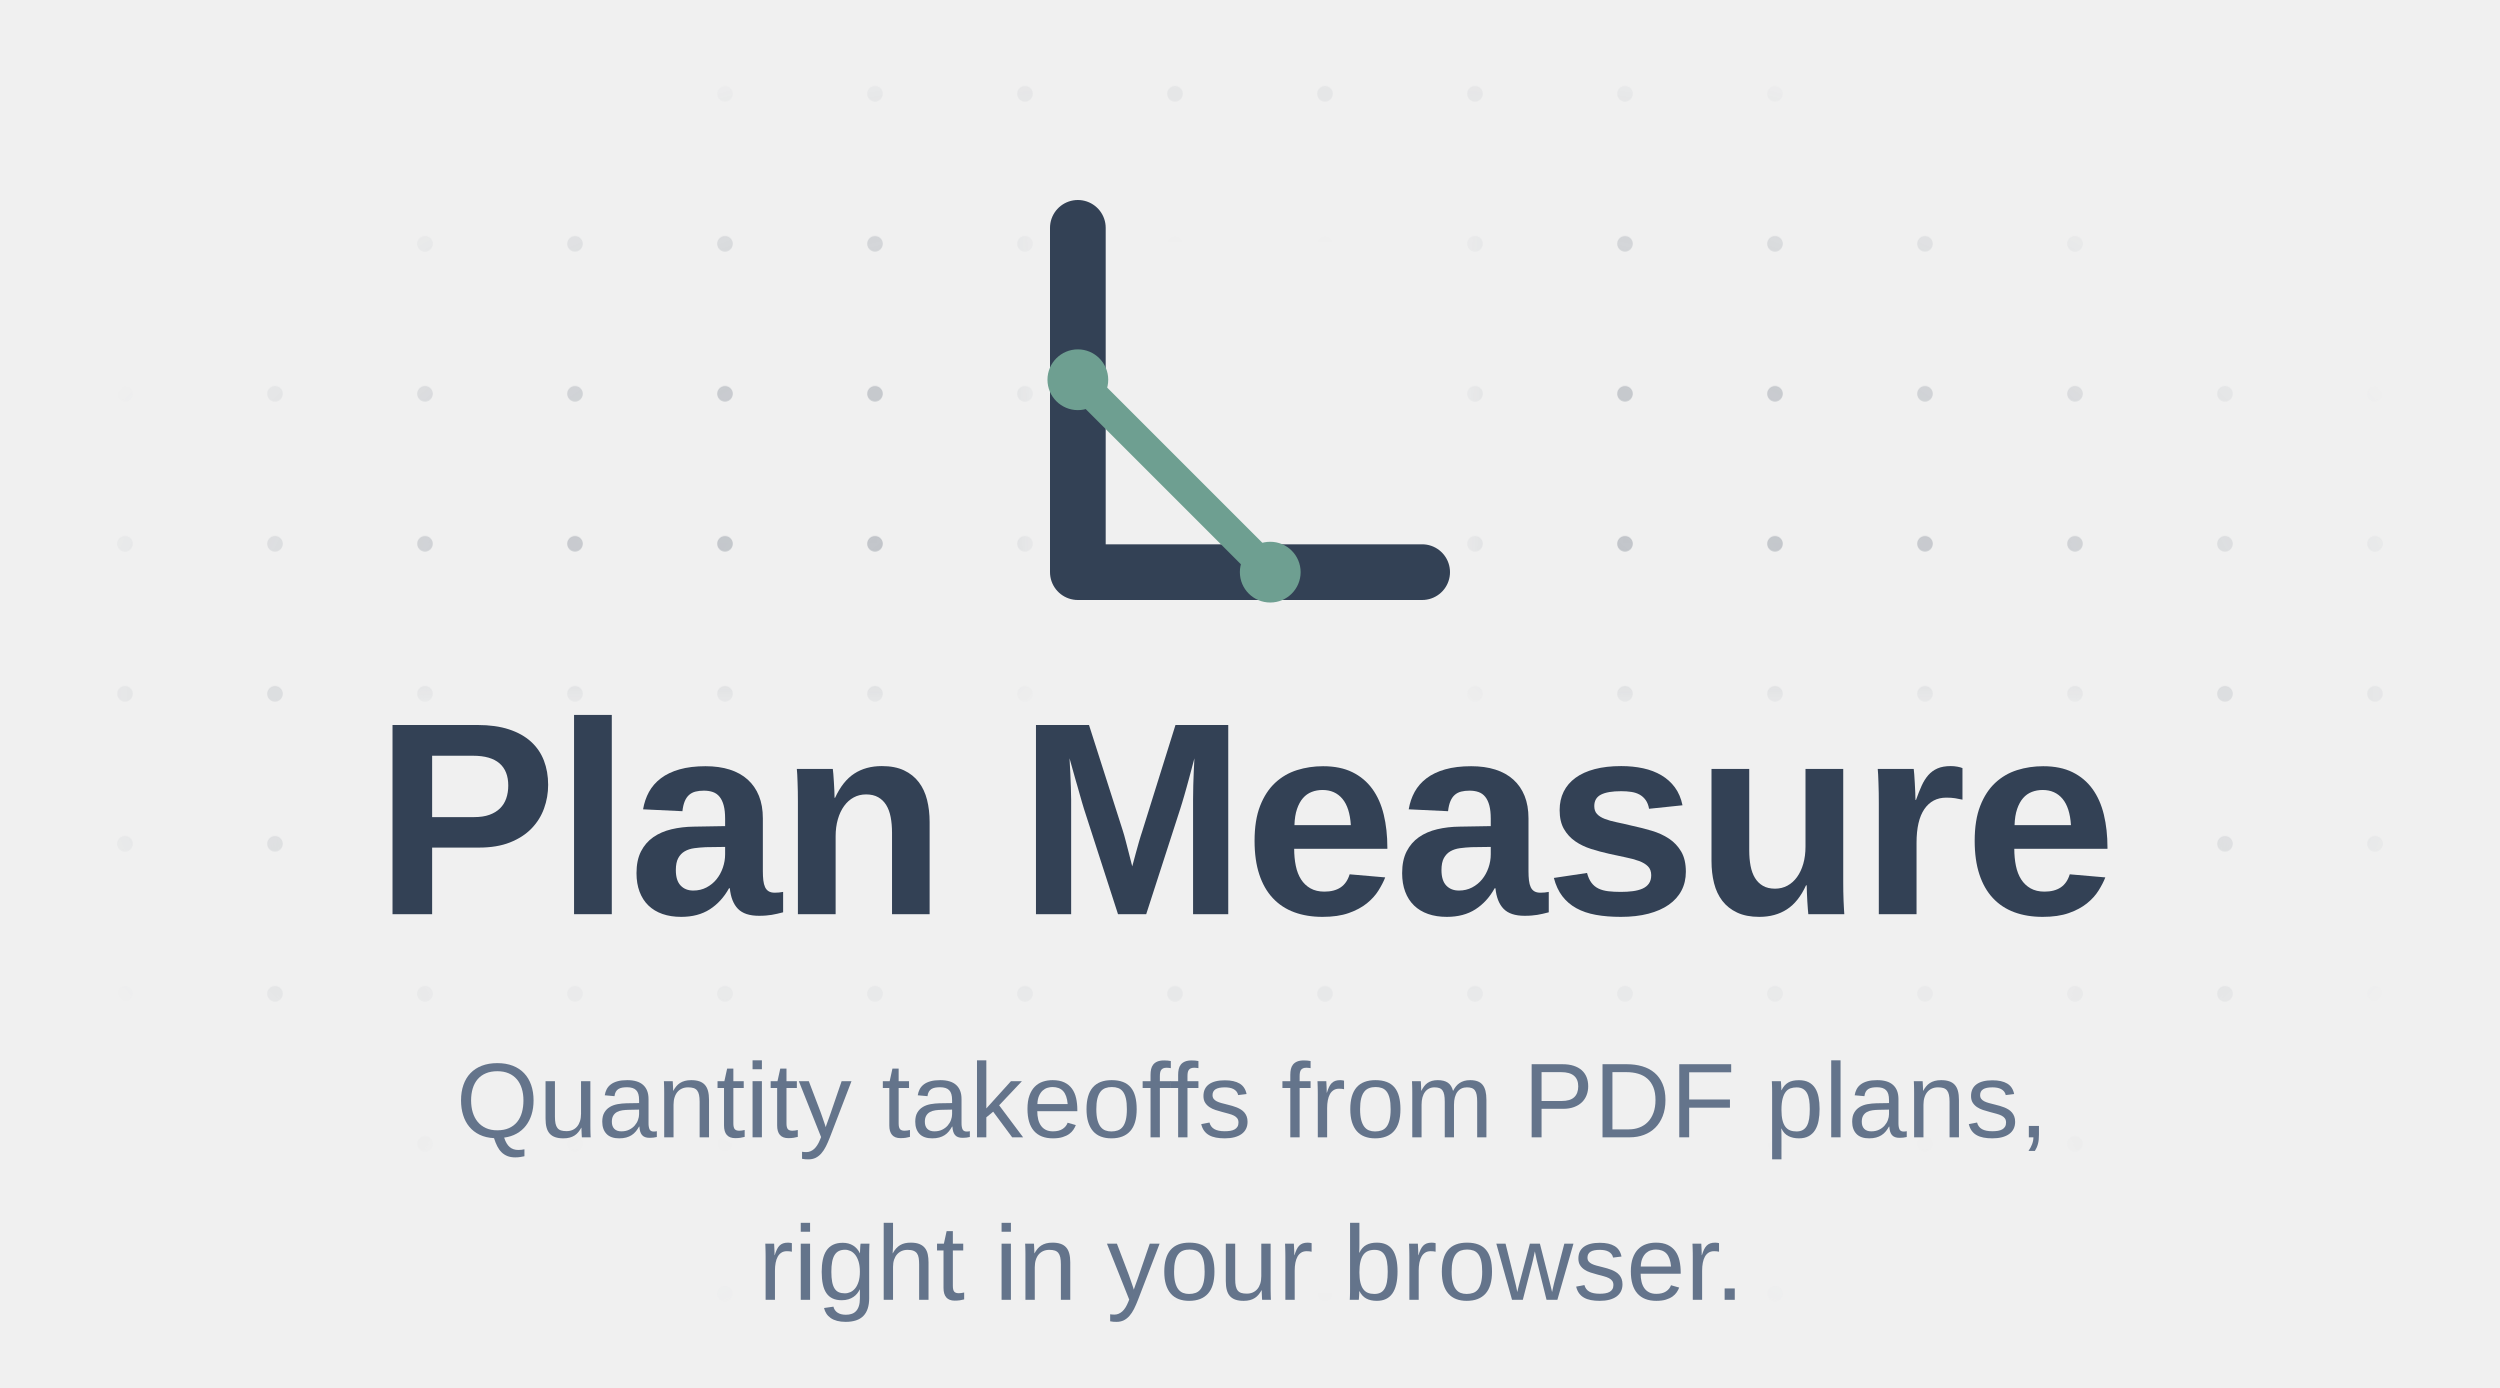
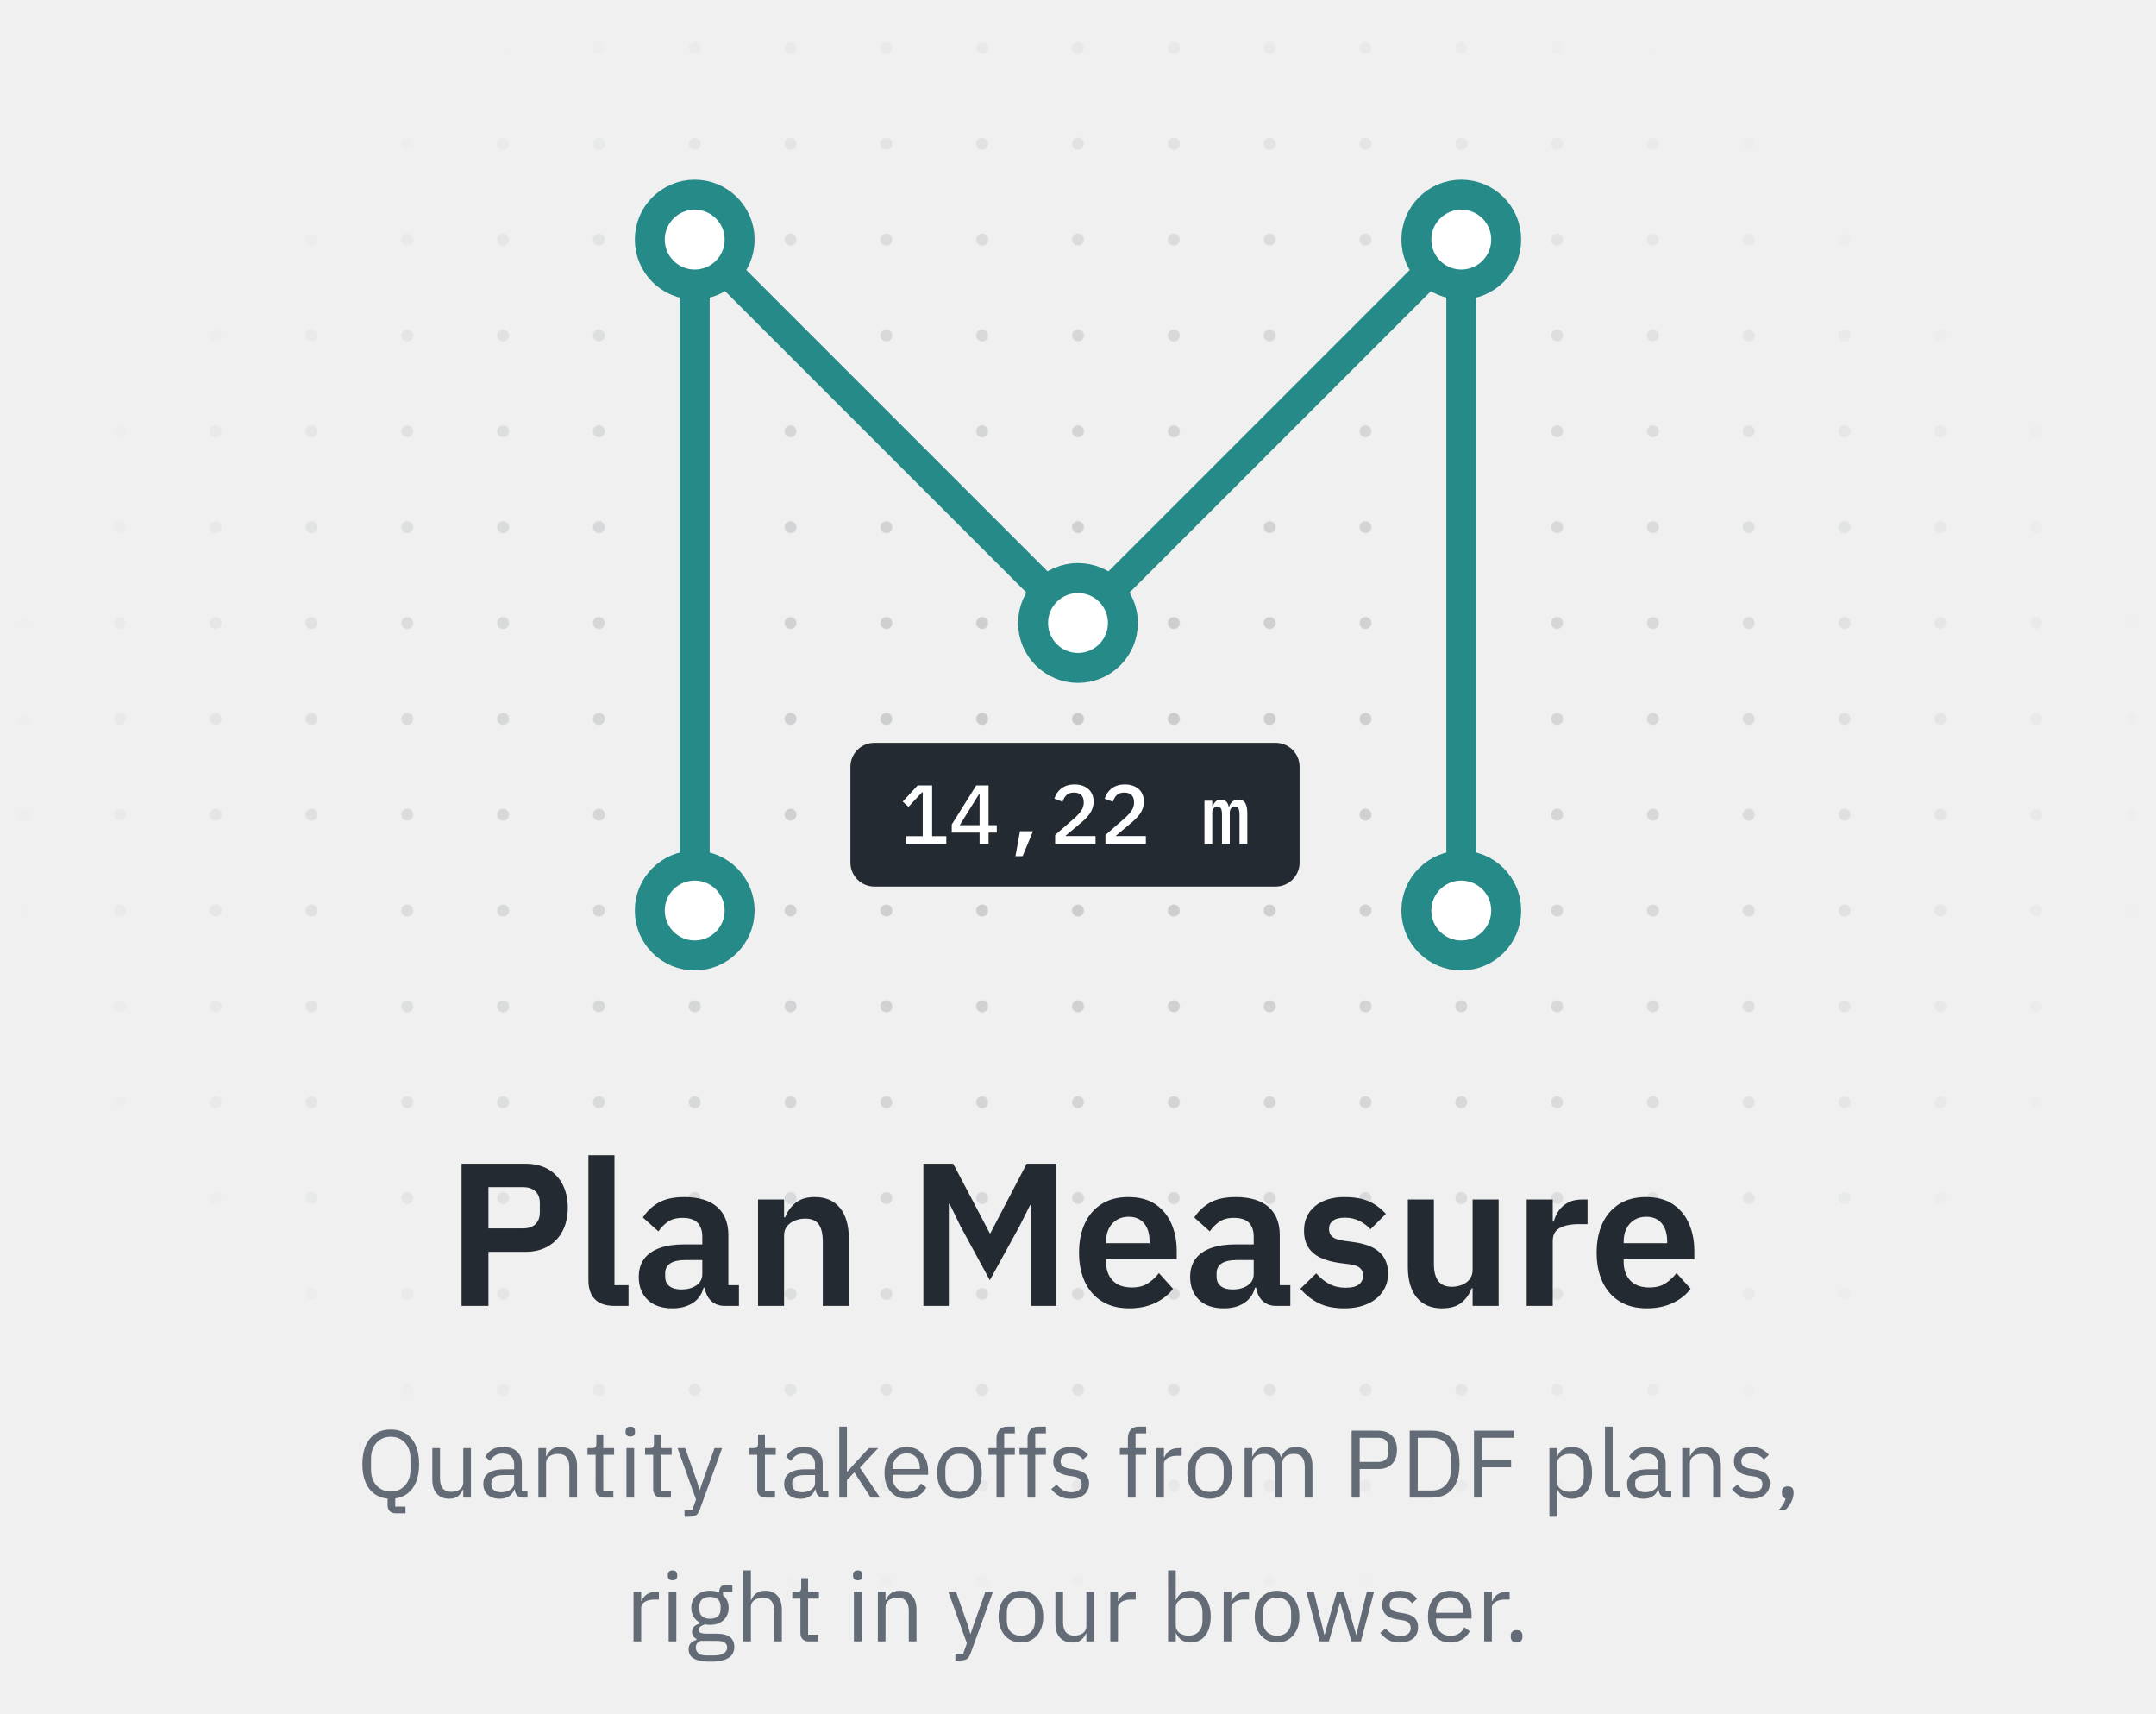
- <svg xmlns="http://www.w3.org/2000/svg" width="400" height="222" viewBox="0 0 400 222">
+ <svg xmlns="http://www.w3.org/2000/svg" width="360" height="286" viewBox="0 0 360 286">
  <defs>
-     <radialGradient id="fade" cx="50%" cy="50%" r="50%">
-       <stop offset="0" stop-color="#fff" stop-opacity="1" />
-       <stop offset="0.6" stop-color="#fff" stop-opacity="0.7" />
+     <path id="o-comma" d="M244 152H399L275 -145H190Z" />
+     <path id="o-four" d="M362 0V136H30V232L322 698H469V224H567V136H469V0ZM125 224H362V595H356Z" />
+     <path id="o-m" d="M44 0V516H137V449H142Q154 482 176.5 505.0Q199 528 241 528Q282 528 304.5 505.5Q327 483 333 444H337Q351 479 376.0 503.5Q401 528 448 528Q508 528 531.5 486.0Q555 444 555 363V0H462V349Q462 403 449.0 423.5Q436 444 407 444Q381 444 363.5 426.5Q346 409 346 374V0H253V349Q253 403 240.5 423.5Q228 444 199 444Q172 444 154.5 426.5Q137 409 137 374V0Z" />
+     <path id="o-one" d="M88 0V93H284V616H276L114 443L45 505L223 698H396V93H565V0Z" />
+     <path id="o-two" d="M545 0H63V107L291 306Q345 354 374.5 397.0Q404 440 404 488V499Q404 554 374.0 583.5Q344 613 287 613Q229 613 197.5 582.0Q166 551 152 503L54 540Q64 573 83.0 603.5Q102 634 131.5 658.0Q161 682 201.5 696.0Q242 710 295 710Q349 710 391.5 694.5Q434 679 463.0 652.0Q492 625 507.0 587.5Q522 550 522 505Q522 463 509.5 427.5Q497 392 474.5 359.5Q452 327 421.0 297.0Q390 267 353 237L184 95H545Z" />
+     <path id="r-D" d="M93 0V698H327Q414 698 478.5 659.5Q543 621 578.0 543.5Q613 466 613 349Q613 232 578.0 154.5Q543 77 478.5 38.5Q414 0 327 0ZM177 74H327Q385 74 429.0 100.0Q473 126 498.0 174.5Q523 223 523 292V406Q523 475 498.0 524.0Q473 573 429.0 598.5Q385 624 327 624H177Z" />
+     <path id="r-F" d="M177 0H93V698H509V624H177V390H480V316H177Z" />
+     <path id="r-P" d="M177 0H93V698H371Q434 698 477.5 673.5Q521 649 543.5 604.5Q566 560 566 498Q566 437 543.5 392.0Q521 347 477.5 322.5Q434 298 371 298H177ZM177 624V372H371Q404 372 427.5 383.5Q451 395 463.5 417.5Q476 440 476 472V524Q476 556 463.5 578.5Q451 601 427.5 612.5Q404 624 371 624Z" />
+     <path id="r-Q" d="M508 -94V-164H405Q364 -164 342.5 -140.5Q321 -117 321 -82V-11Q240 -3 181.0 40.5Q122 84 90.0 162.0Q58 240 58 349Q58 466 94.5 546.5Q131 627 197.5 668.5Q264 710 354 710Q444 710 510.5 668.5Q577 627 613.5 546.5Q650 466 650 349Q650 243 619.5 166.5Q589 90 533.5 46.0Q478 2 401 -9V-94ZM354 63Q415 63 461.0 91.5Q507 120 533.5 171.0Q560 222 560 291V407Q560 476 533.5 527.5Q507 579 461.0 607.0Q415 635 354 635Q294 635 247.5 607.0Q201 579 174.5 527.5Q148 476 148 407V291Q148 222 174.5 171.0Q201 120 247.5 91.5Q294 63 354 63Z" />
+     <path id="r-a" d="M505 0H460Q428 0 408.0 13.5Q388 27 379.0 51.0Q370 75 370 106V113L401 84H366Q350 37 310.5 12.5Q271 -12 217 -12Q135 -12 89.5 30.0Q44 72 44 144Q44 193 68.0 226.5Q92 260 140.5 277.5Q189 295 264 295H366V346Q366 401 336.0 430.0Q306 459 244 459Q198 459 166.0 438.0Q134 417 113 382L65 427Q86 468 132.0 498.0Q178 528 248 528Q341 528 393.5 482.0Q446 436 446 354V70H505ZM366 235H260Q192 235 160.0 215.0Q128 195 128 157V136Q128 98 156.0 77.0Q184 56 230 56Q270 56 300.5 68.5Q331 81 348.5 102.5Q366 124 366 150Z" />
+     <path id="r-b" d="M85 0V740H165V432H169Q189 481 228.0 504.5Q267 528 320 528Q385 528 432.0 495.0Q479 462 504.5 401.5Q530 341 530 258Q530 176 504.5 115.0Q479 54 432.0 21.0Q385 -12 320 -12Q267 -12 229.5 12.0Q192 36 169 84H165V0ZM298 60Q366 60 405.0 102.5Q444 145 444 214V302Q444 371 405.0 413.5Q366 456 298 456Q262 456 231.5 443.0Q201 430 183.0 408.0Q165 386 165 357V165Q165 132 183.0 108.5Q201 85 231.5 72.5Q262 60 298 60Z" />
+     <path id="r-comma" d="M136 117Q168 117 182.5 100.5Q197 84 197 58V44Q197 4 173.0 -46.0Q149 -96 106 -133H39Q69 -101 87.5 -72.5Q106 -44 114 -9Q94 -4 84.5 10.0Q75 24 75 44V58Q75 84 90.0 100.5Q105 117 136 117Z" />
+     <path id="r-e" d="M279 -12Q209 -12 157.0 21.5Q105 55 76.0 115.5Q47 176 47 258Q47 340 76.0 400.5Q105 461 157.0 494.5Q209 528 279 528Q348 528 398.0 495.5Q448 463 475.0 406.0Q502 349 502 276V238H131V214Q131 147 171.5 102.5Q212 58 284 58Q333 58 369.5 81.0Q406 104 426 147L483 106Q458 54 405.0 21.0Q352 -12 279 -12ZM279 461Q236 461 202.5 441.0Q169 421 150.0 385.5Q131 350 131 305V298H416V309Q416 355 399.0 389.0Q382 423 351.0 442.0Q320 461 279 461Z" />
+     <path id="r-f" d="M113 0V446H29V516H113V620Q113 673 141.0 706.5Q169 740 226 740H304V670H193V516H304V446H193V0Z" />
+     <path id="r-g" d="M520 -57Q520 -110 492.0 -144.5Q464 -179 408.5 -195.5Q353 -212 270 -212Q190 -212 139.5 -197.0Q89 -182 66.0 -153.5Q43 -125 43 -85Q43 -43 65.0 -19.0Q87 5 125 15V26Q103 37 91.0 54.5Q79 72 79 98Q79 137 104.0 157.5Q129 178 168 188V192Q122 214 96.5 255.0Q71 296 71 350Q71 403 95.0 443.0Q119 483 163.0 505.5Q207 528 265 528Q293 528 317.5 523.0Q342 518 363 508V517Q363 547 377.0 566.5Q391 586 423 586H500V516H402V483Q430 459 445.5 425.0Q461 391 461 350Q461 298 437.0 257.5Q413 217 369.0 194.5Q325 172 266 172Q253 172 240.0 173.5Q227 175 216 177Q191 170 169.5 156.5Q148 143 148 119Q148 96 170.0 88.0Q192 80 227 80H337Q433 80 476.5 43.5Q520 7 520 -57ZM445 -63Q445 -32 421.5 -13.5Q398 5 338 5H166Q141 -6 129.5 -23.5Q118 -41 118 -65Q118 -99 143.5 -123.0Q169 -147 230 -147H304Q371 -147 408.0 -126.0Q445 -105 445 -63ZM266 236Q317 236 347.0 260.5Q377 285 377 336V364Q377 415 347.0 439.5Q317 464 266 464Q215 464 185.0 439.5Q155 415 155 364V336Q155 285 185.0 260.5Q215 236 266 236Z" />
+     <path id="r-h" d="M85 0V740H165V432H169Q188 476 222.5 502.0Q257 528 315 528Q395 528 441.5 476.5Q488 425 488 331V0H408V317Q408 386 378.5 421.0Q349 456 291 456Q259 456 230.0 445.5Q201 435 183.0 413.0Q165 391 165 358V0Z" />
+     <path id="r-i" d="M125 637Q100 637 88.0 649.5Q76 662 76 682V695Q76 715 88.0 727.5Q100 740 125 740Q151 740 162.5 727.5Q174 715 174 695V682Q174 662 162.5 649.5Q151 637 125 637ZM85 0V516H165V0Z" />
+     <path id="r-k" d="M85 0V740H165V363V271H169L248 359L394 516H491L300 312L510 0H413L242 263L165 184V0Z" />
+     <path id="r-l" d="M241 0H170Q129 0 107.0 23.5Q85 47 85 83V740H165V70H241Z" />
+     <path id="r-m" d="M165 0H85V516H165V432H169Q186 472 217.0 500.0Q248 528 308 528Q359 528 402.0 503.5Q445 479 466 423H468Q482 465 520.5 496.5Q559 528 625 528Q704 528 748.5 476.5Q793 425 793 331V0H713V317Q713 385 686.0 420.5Q659 456 600 456Q569 456 541.0 445.5Q513 435 496.0 413.0Q479 391 479 358V0H399V317Q399 386 372.0 421.0Q345 456 288 456Q257 456 228.5 445.5Q200 435 182.5 413.0Q165 391 165 358Z" />
+     <path id="r-n" d="M165 0H85V516H165V432H169Q188 476 222.5 502.0Q257 528 315 528Q395 528 441.5 476.5Q488 425 488 331V0H408V317Q408 386 378.5 421.0Q349 456 291 456Q259 456 230.0 445.5Q201 435 183.0 413.0Q165 391 165 358Z" />
+     <path id="r-o" d="M280 -12Q211 -12 158.5 21.5Q106 55 76.5 115.5Q47 176 47 258Q47 340 76.5 400.5Q106 461 158.5 494.5Q211 528 280 528Q349 528 401.5 494.5Q454 461 483.5 400.5Q513 340 513 258Q513 176 483.5 115.5Q454 55 401.5 21.5Q349 -12 280 -12ZM280 59Q345 59 386.0 99.0Q427 139 427 221V295Q427 377 386.0 417.0Q345 457 280 457Q216 457 174.5 417.0Q133 377 133 295V221Q133 139 174.5 99.0Q216 59 280 59Z" />
+     <path id="r-p" d="M85 -200V516H165V432H169Q189 481 228.0 504.5Q267 528 320 528Q385 528 432.0 495.0Q479 462 504.5 401.5Q530 341 530 258Q530 176 504.5 115.0Q479 54 432.0 21.0Q385 -12 320 -12Q267 -12 229.5 12.0Q192 36 169 84H165V-200ZM298 60Q366 60 405.0 102.5Q444 145 444 214V302Q444 371 405.0 413.5Q366 456 298 456Q262 456 231.5 443.0Q201 430 183.0 408.0Q165 386 165 357V165Q165 132 183.0 108.5Q201 85 231.5 72.5Q262 60 298 60Z" />
+     <path id="r-period" d="M136 -12Q105 -12 90.0 4.5Q75 21 75 46V59Q75 85 90.0 101.0Q105 117 136 117Q168 117 182.5 101.0Q197 85 197 59V46Q197 21 182.5 4.5Q168 -12 136 -12Z" />
+     <path id="r-r" d="M165 0H85V516H165V421H170Q179 446 198.0 467.5Q217 489 247.0 502.5Q277 516 319 516H350V436H303Q260 436 229.0 424.5Q198 413 181.5 394.0Q165 375 165 350Z" />
+     <path id="r-s" d="M240 -12Q169 -12 120.0 15.5Q71 43 36 89L93 135Q123 98 160.0 77.0Q197 56 246 56Q297 56 325.5 78.0Q354 100 354 140Q354 170 334.5 192.0Q315 214 264 221L223 227Q176 234 138.0 250.5Q100 267 78.5 297.5Q57 328 57 376Q57 453 109.5 490.5Q162 528 241 528Q283 528 315.5 518.0Q348 508 374.0 489.5Q400 471 421 445L368 397Q351 421 318.0 440.5Q285 460 235 460Q186 460 160.0 438.5Q134 417 134 380Q134 343 159.5 325.5Q185 308 233 300L273 294Q359 281 395.0 244.5Q431 208 431 149Q431 99 408.0 63.0Q385 27 342.0 7.5Q299 -12 240 -12Z" />
+     <path id="r-t" d="M299 0H199Q158 0 136.0 24.0Q114 48 114 85V446H29V516H77Q103 516 112.5 526.5Q122 537 122 563V659H194V516H307V446H194V70H299Z" />
+     <path id="r-u" d="M403 0V84H399Q384 47 351.5 17.5Q319 -12 254 -12Q175 -12 127.5 39.5Q80 91 80 185V516H160V199Q160 130 190.0 95.0Q220 60 278 60Q310 60 338.5 70.5Q367 81 385.0 103.0Q403 125 403 159V516H483V0Z" />
+     <path id="r-w" d="M169 0 31 516H109L164 293L219 67H221L284 293L349 516H420L487 293L551 67H553L606 293L662 516H737L600 0H501L429 248L384 405H382L338 248L266 0Z" />
+     <path id="r-y" d="M278 165 403 516H482L251 -120Q240 -151 226.5 -168.5Q213 -186 191.0 -193.0Q169 -200 131 -200H90V-130H171L210 -20L17 516H97L221 165L245 81H250Z" />
+     <path id="s-M" d="M81.72 0V698H228.266L332.77 499.646L407.82 356.546H410.705L485.345 499.646L589.144 698H735.215V0H610.209V385.693V496.348H606.619L553.26 389.923L408.115 126.109L265.086 389.218L210.316 501.283H206.726V385.693V0Z" />
+     <path id="s-P" d="M213.661 0H81.72V698H396.381Q460.791 698 507.111 671.032Q553.431 644.065 578.398 595.335Q603.366 546.605 603.366 481.785Q603.366 417.26 578.398 368.734Q553.431 320.209 507.111 292.889Q460.791 265.569 396.381 265.569H213.661ZM213.661 583.109V380.46H383.69Q409.64 380.46 427.853 389.493Q446.065 398.525 456.097 416.09Q466.13 433.655 466.13 458.605V504.965Q466.13 530.619 456.097 547.832Q446.065 565.044 427.853 574.077Q409.64 583.109 383.69 583.109Z" />
+     <path id="s-a" d="M528.971 0H457.885Q429.41 0 406.942 13.5Q384.475 27 371.95 52.763Q359.425 78.525 359.425 113.755V124.985L391.13 89.64H355.425Q342.245 39.82 301.687 13.91Q261.13 -12 202.9 -12Q123.015 -12 79.982 30.353Q36.95 72.705 36.95 141.885Q36.95 195.82 63.417 231.083Q89.885 266.345 139.795 284.198Q189.705 302.05 260.475 302.05H349.08V340.36Q349.08 383.375 326.13 407.792Q303.18 432.209 251.755 432.209Q207.165 432.209 179.395 412.619Q151.625 393.029 133.445 365.785L57.245 434.05Q86 479.28 134.115 506.813Q182.23 534.345 260.69 534.345Q366.381 534.345 421.701 485.878Q477.021 437.41 477.021 347.655V101.726H528.971ZM349.08 225.13H267.05Q216.676 225.13 191.726 208.655Q166.776 192.18 166.776 160.525V143.755Q166.776 112.805 187.726 96.74Q208.676 80.676 245.51 80.676Q274.935 80.676 298.032 89.298Q321.13 97.92 335.105 114.838Q349.08 131.755 349.08 156.345Z" />
+     <path id="s-e" d="M285.345 -12Q208.295 -12 153.122 21.5Q97.95 55 68.597 116.558Q39.245 178.115 39.245 261.525Q39.245 344.23 67.892 405.435Q96.54 466.64 150.655 500.493Q204.77 534.345 281.115 534.345Q362.805 534.345 415.273 498.32Q467.74 462.295 493.33 402.475Q518.92 342.655 518.92 271.065V228.835H171.891V216.115Q171.891 159.69 203.931 125.061Q235.971 90.431 298.805 90.431Q346.395 90.431 377.255 110.611Q408.115 130.791 431.64 161.1L500.625 84.144Q468.575 40.605 413.108 14.302Q357.64 -12 285.345 -12ZM283.23 437.734Q249.395 437.734 224.356 422.317Q199.316 406.9 185.603 379.507Q171.891 352.115 171.891 315.575V307.87H385.684V317.46Q385.684 353.59 373.972 380.54Q362.26 407.49 339.367 422.612Q316.475 437.734 283.23 437.734Z" />
+     <path id="s-l" d="M270.611 0H202.431Q136.755 0 105.237 33.018Q73.72 66.035 73.72 126.006V740H201.661V101.726H270.611Z" />
+     <path id="s-n" d="M201.661 0H73.72V522.345H201.661V434.82H207.071Q222.546 476.705 257.398 505.525Q292.251 534.345 353.071 534.345Q433.071 534.345 476.398 480.818Q519.726 427.29 519.726 329.59V0H391.785V317Q391.785 372.351 371.802 400.428Q351.82 428.504 305.805 428.504Q279.571 428.504 255.796 419.414Q232.021 410.324 216.841 391.749Q201.661 373.173 201.661 345.31Z" />
+     <path id="s-r" d="M201.661 0H73.72V522.345H201.661V413.95H206.661Q213.546 441.77 230.431 466.442Q247.316 491.115 275.553 506.73Q303.791 522.345 345.086 522.345H372.561V401.454H332.611Q289.611 401.454 260.373 392.774Q231.136 384.094 216.398 366.504Q201.661 348.914 201.661 319.684Z" />
+     <path id="s-s" d="M244.935 -12Q170.41 -12 119.295 13.385Q68.18 38.77 28.95 84.065L107.1 159.676Q135.69 126.906 170.575 108.021Q205.46 89.136 250.23 89.136Q296.295 89.136 316.687 105.143Q337.08 121.151 337.08 149.165Q337.08 172.115 322.515 185.655Q307.95 199.195 273.165 204.08L220.885 210.785Q165.425 218.49 126.367 237.457Q87.31 256.425 67.22 289.04Q47.13 321.655 47.13 368.95Q47.13 445.245 101.392 489.795Q155.655 534.345 245.23 534.345Q296.395 534.345 332.773 524.698Q369.151 515.05 396.913 496.55Q424.676 478.05 449.201 452.05L373.64 376.555Q351 401.26 319.058 417.234Q287.115 433.209 249.1 433.209Q208.561 433.209 189.258 418.407Q169.956 403.605 169.956 378.59Q169.956 352.87 185.586 339.6Q201.215 326.33 237.935 320.445L291.33 313.035Q377.33 301.445 418.618 262.83Q459.906 224.215 459.906 158.87Q459.906 108.87 433.381 70.05Q406.856 31.23 358.568 9.615Q310.28 -12 244.935 -12Z" />
+     <path id="s-u" d="M386.08 0V86.82H381.375Q367.785 47.705 333.875 17.853Q299.965 -12 234.965 -12Q155.26 -12 111.637 41.263Q68.015 94.525 68.015 192.05V522.345H195.956V205.345Q195.956 151.151 217.143 122.496Q238.33 93.841 283.64 93.841Q309.295 93.841 332.86 102.931Q356.425 112.021 371.252 130.496Q386.08 148.971 386.08 176.625V522.345H514.021V0Z" />
+     <pattern id="g" x="12" y="0" width="16" height="16" patternUnits="userSpaceOnUse">
+       <circle cx="8.0" cy="8.0" r="1" fill="#242A31" />
+     </pattern>
+     <radialGradient id="f" cx=".5" cy="0.45" r=".5">
+       <stop offset="0" stop-color="#fff" />
+       <stop offset=".6" stop-color="#fff" stop-opacity=".55" />
      <stop offset="1" stop-color="#fff" stop-opacity="0" />
    </radialGradient>
-     <path id="b-P" d="M1296 963Q1296 872 1265.5 787.5Q1235 703 1172.0 638.0Q1109 573 1012.0 534.5Q915 496 782 496H432V0H137V1409H770Q905 1409 1004.0 1376.5Q1103 1344 1168.0 1285.0Q1233 1226 1264.5 1144.0Q1296 1062 1296 963ZM999 958Q999 1067 933.5 1123.5Q868 1180 737 1180H432V723H745Q811 723 858.5 740.0Q906 757 937.5 788.0Q969 819 984.0 862.5Q999 906 999 958Z" />
-     <path id="b-l" d="M143 0V1484H424V0Z" />
-     <path id="b-a" d="M393 -20Q315 -20 253.5 1.5Q192 23 149.0 64.5Q106 106 83.0 167.0Q60 228 60 306Q60 402 93.5 467.5Q127 533 185.0 573.5Q243 614 321.0 632.5Q399 651 487 652L720 656V711Q720 770 709.5 809.5Q699 849 679.0 874.0Q659 899 629.5 909.5Q600 920 562 920Q527 920 499.5 913.0Q472 906 452.0 888.5Q432 871 419.5 841.5Q407 812 402 767L109 781Q121 852 153.0 910.5Q185 969 241.5 1012.0Q298 1055 380.5 1078.5Q463 1102 574 1102Q675 1102 754.0 1077.0Q833 1052 888.0 1002.5Q943 953 972.0 881.0Q1001 809 1001 714V320Q1001 282 1004.5 252.0Q1008 222 1017.5 201.5Q1027 181 1044.5 170.5Q1062 160 1090 160Q1122 160 1152 166V14Q1127 8 1107.0 3.0Q1087 -2 1067.0 -5.0Q1047 -8 1024.5 -10.0Q1002 -12 972 -12Q866 -12 815.5 40.0Q765 92 755 193H749Q693 92 605.5 36.0Q518 -20 393 -20ZM720 501 576 499Q531 497 490.5 491.5Q450 486 419.5 468.5Q389 451 371.0 418.0Q353 385 353 328Q353 251 388.5 213.5Q424 176 483 176Q537 176 581.0 199.0Q625 222 655.5 259.5Q686 297 703.0 346.0Q720 395 720 446Z" />
-     <path id="b-n" d="M844 0V607Q844 670 834.0 722.5Q824 775 801.0 812.5Q778 850 741.0 871.0Q704 892 651 892Q600 892 558.5 869.5Q517 847 487.0 805.5Q457 764 440.5 706.5Q424 649 424 580V0H143V840Q143 875 142.5 912.0Q142 949 140.5 982.5Q139 1016 138.0 1042.5Q137 1069 135 1082H403Q405 1070 407.0 1043.5Q409 1017 411.0 985.0Q413 953 414.5 921.0Q416 889 416 867H420Q477 991 563.0 1047.0Q649 1103 768 1103Q866 1103 933.5 1071.0Q1001 1039 1043.5 983.0Q1086 927 1105.0 851.0Q1124 775 1124 687V0Z" />
-     <path id="b-M" d="M1307 0V854Q1307 905 1308.5 959.0Q1310 1013 1312 1058Q1315 1111 1317 1161Q1296 1082 1277 1011Q1269 981 1260.0 949.0Q1251 917 1242.5 887.0Q1234 857 1226.0 831.0Q1218 805 1212 786L958 0H748L494 786Q488 805 480.5 831.0Q473 857 464.5 887.0Q456 917 447.0 949.0Q438 981 429 1011Q409 1082 387 1161Q390 1103 393 1047Q395 999 397.0 946.0Q399 893 399 854V0H137V1409H532L784 621Q794 590 805.5 545.0Q817 500 828 458Q840 409 854 356Q868 408 881 456Q887 477 893.0 499.0Q899 521 905.0 542.0Q911 563 917.0 582.0Q923 601 928 616L1176 1409H1569V0Z" />
-     <path id="b-e" d="M586 -20Q469 -20 375.5 14.5Q282 49 216.0 119.5Q150 190 115.0 296.5Q80 403 80 546Q80 701 121.5 807.0Q163 913 233.5 978.5Q304 1044 396.0 1073.0Q488 1102 590 1102Q718 1102 808.5 1057.5Q899 1013 957.0 933.0Q1015 853 1042.0 741.5Q1069 630 1069 495V487H375Q375 419 387.0 360.5Q399 302 426.0 259.5Q453 217 496.0 192.5Q539 168 600 168Q674 168 721.0 199.5Q768 231 788 297L1053 274Q1035 228 1002.5 176.0Q970 124 916.0 80.5Q862 37 781.5 8.5Q701 -20 586 -20ZM586 925Q543 925 505.5 910.5Q468 896 440.5 864.5Q413 833 396.0 783.0Q379 733 377 663H797Q789 794 734.0 859.5Q679 925 586 925Z" />
-     <path id="b-s" d="M1055 316Q1055 238 1022.5 176.0Q990 114 928.0 70.5Q866 27 776.0 3.5Q686 -20 571 -20Q468 -20 385.0 -5.0Q302 10 239.5 44.5Q177 79 135.0 134.0Q93 189 72 270L319 307Q331 262 352.0 234.0Q373 206 404.0 191.0Q435 176 476.5 171.0Q518 166 571 166Q619 166 660.5 171.5Q702 177 732.5 190.5Q763 204 780.0 228.5Q797 253 797 290Q797 332 772.5 356.5Q748 381 705.5 396.5Q663 412 605.5 423.5Q548 435 483 450Q415 465 349.0 486.0Q283 507 231.0 543.0Q179 579 147.0 634.5Q115 690 115 775Q115 852 145.0 912.5Q175 973 233.0 1015.5Q291 1058 376.5 1080.5Q462 1103 573 1103Q661 1103 737.0 1086.5Q813 1070 873.0 1034.5Q933 999 973.5 944.0Q1014 889 1030 811L781 785Q774 824 756.0 849.5Q738 875 711.5 890.0Q685 905 650.0 910.5Q615 916 573 916Q473 916 423.0 890.5Q373 865 373 805Q373 768 393.5 746.0Q414 724 451.5 709.5Q489 695 540.5 684.5Q592 674 653 659Q728 643 800.5 621.5Q873 600 929.5 562.5Q986 525 1020.5 466.0Q1055 407 1055 316Z" />
-     <path id="b-u" d="M408 1082V475Q408 412 418.0 359.5Q428 307 451.0 269.5Q474 232 510.5 211.0Q547 190 600 190Q651 190 692.5 212.5Q734 235 764.0 276.5Q794 318 810.5 375.5Q827 433 827 502V1082H1108V242Q1108 208 1108.5 170.5Q1109 133 1110.5 99.5Q1112 66 1113.5 39.5Q1115 13 1116 0H848Q847 12 844.5 38.5Q842 65 840.5 97.0Q839 129 837.5 161.0Q836 193 836 215H831Q775 92 688.5 36.0Q602 -20 483 -20Q386 -20 318.0 12.0Q250 44 207.5 99.5Q165 155 146.0 231.0Q127 307 127 395V1082Z" />
-     <path id="b-r" d="M143 0V828Q143 863 142.5 902.0Q142 941 140.5 976.5Q139 1012 138.0 1040.5Q137 1069 135 1082H403Q405 1070 407.0 1040.5Q409 1011 411.0 976.0Q413 941 414.5 906.5Q416 872 416 851H420Q441 910 462.0 956.5Q483 1003 511.5 1035.5Q540 1068 580.0 1085.5Q620 1103 679 1103Q704 1103 728.5 1098.5Q753 1094 766 1088V853Q739 859 711.5 863.5Q684 868 646 868Q541 868 482.5 783.0Q424 698 424 531V0Z" />
-     <path id="r-Q" d="M1495 711Q1495 562 1456.5 438.5Q1418 315 1345.5 222.0Q1273 129 1167.5 70.5Q1062 12 928 -6Q949 -70 975.5 -115.0Q1002 -160 1036.0 -188.5Q1070 -217 1111.5 -230.5Q1153 -244 1204 -244Q1232 -244 1264.0 -240.0Q1296 -236 1319 -231V-365Q1281 -374 1235.5 -380.5Q1190 -387 1141 -387Q1055 -387 991.0 -361.5Q927 -336 878.5 -288.5Q830 -241 795.0 -172.0Q760 -103 733 -16Q575 -8 455.5 49.5Q336 107 256.5 203.5Q177 300 137.0 429.5Q97 559 97 711Q97 876 143.0 1009.0Q189 1142 278.0 1235.5Q367 1329 497.5 1379.5Q628 1430 797 1430Q965 1430 1095.5 1379.0Q1226 1328 1314.5 1234.0Q1403 1140 1449.0 1007.0Q1495 874 1495 711ZM1300 711Q1300 838 1267.5 942.0Q1235 1046 1171.5 1120.0Q1108 1194 1014.0 1234.0Q920 1274 797 1274Q671 1274 576.0 1234.0Q481 1194 417.5 1120.0Q354 1046 322.5 942.0Q291 838 291 711Q291 584 323.5 478.5Q356 373 419.5 296.5Q483 220 577.5 177.5Q672 135 795 135Q927 135 1022.5 178.0Q1118 221 1179.5 297.5Q1241 374 1270.5 480.0Q1300 586 1300 711Z" />
-     <path id="r-u" d="M314 1082V396Q314 317 325.5 264.0Q337 211 363.0 178.5Q389 146 431.5 132.5Q474 119 537 119Q601 119 652.5 141.5Q704 164 740.5 206.5Q777 249 797.0 311.5Q817 374 817 455V1082H997V231Q997 197 997.5 159.5Q998 122 999.0 88.5Q1000 55 1001.0 31.0Q1002 7 1003 0H833Q832 5 831.0 27.0Q830 49 828.5 77.5Q827 106 826.0 135.5Q825 165 825 185H822Q796 138 765.0 100.0Q734 62 693.0 35.5Q652 9 599.0 -5.5Q546 -20 476 -20Q386 -20 321.0 2.0Q256 24 214.0 70.0Q172 116 152.5 188.0Q133 260 133 361V1082Z" />
-     <path id="r-a" d="M414 -20Q251 -20 169.0 66.0Q87 152 87 302Q87 409 127.5 477.5Q168 546 233.5 585.0Q299 624 383.0 639.0Q467 654 554 656L797 660V719Q797 786 783.0 833.0Q769 880 740.0 909.0Q711 938 667.5 951.5Q624 965 565 965Q513 965 471.0 957.5Q429 950 398.0 930.5Q367 911 348.0 877.5Q329 844 323 793L135 810Q145 874 173.0 927.5Q201 981 252.5 1020.0Q304 1059 381.5 1080.5Q459 1102 569 1102Q773 1102 876.0 1008.5Q979 915 979 738V272Q979 192 1000.0 151.5Q1021 111 1080 111Q1095 111 1110.0 113.0Q1125 115 1139 118V6Q1105 -2 1071.5 -6.0Q1038 -10 1000 -10Q949 -10 912.5 3.5Q876 17 853.0 44.5Q830 72 818.0 112.5Q806 153 803 207H797Q768 155 733.5 113.0Q699 71 653.0 41.5Q607 12 548.5 -4.0Q490 -20 414 -20ZM455 115Q541 115 605.5 146.5Q670 178 712.5 227.0Q755 276 776.0 334.0Q797 392 797 445V534L600 530Q534 529 474.5 520.5Q415 512 370.0 487.0Q325 462 298.5 417.0Q272 372 272 299Q272 211 319.5 163.0Q367 115 455 115Z" />
-     <path id="r-n" d="M825 0V686Q825 765 813.5 818.0Q802 871 776.0 903.5Q750 936 707.5 949.5Q665 963 602 963Q538 963 486.5 940.5Q435 918 398.5 875.5Q362 833 342.0 770.5Q322 708 322 627V0H142V851Q142 885 141.5 922.5Q141 960 140.0 993.5Q139 1027 138.0 1051.0Q137 1075 136 1082H306Q307 1077 308.0 1055.0Q309 1033 310.5 1004.5Q312 976 313.0 946.5Q314 917 314 897H317Q343 944 374.0 982.0Q405 1020 446.0 1046.5Q487 1073 540.0 1087.5Q593 1102 663 1102Q753 1102 818.0 1080.0Q883 1058 925.0 1012.0Q967 966 986.5 893.5Q1006 821 1006 721V0Z" />
-     <path id="r-t" d="M554 8Q513 -3 470.5 -9.5Q428 -16 372 -16Q156 -16 156 229V951H31V1082H163L216 1324H336V1082H536V951H336V268Q336 190 361.5 158.5Q387 127 450 127Q476 127 500.5 131.0Q525 135 554 141Z" />
-     <path id="r-i" d="M137 1312V1484H317V1312ZM137 0V1082H317V0Z" />
-     <path id="r-y" d="M604 0Q566 -98 526.5 -176.5Q487 -255 438.0 -310.5Q389 -366 329.0 -395.5Q269 -425 191 -425Q157 -425 128.0 -423.0Q99 -421 67 -414V-279Q86 -282 110.0 -283.5Q134 -285 151 -285Q230 -285 298.0 -226.0Q366 -167 417 -38L434 5L5 1082H197L425 484Q435 457 450.5 412.0Q466 367 481.5 322.0Q497 277 509.0 241.0Q521 205 523 196Q526 207 537.5 239.5Q549 272 563.5 312.0Q578 352 593.0 393.0Q608 434 618 464L830 1082H1020Z" />
-     <path id="r-k" d="M816 0 450 494 318 385V0H138V1484H318V557L793 1082H1004L565 617L1027 0Z" />
-     <path id="r-e" d="M276 503Q276 418 293.5 346.5Q311 275 347.5 223.5Q384 172 441.0 143.5Q498 115 578 115Q695 115 765.5 162.0Q836 209 861 281L1019 236Q1002 191 971.5 145.5Q941 100 890.0 63.5Q839 27 762.5 3.5Q686 -20 578 -20Q338 -20 212.5 123.0Q87 266 87 548Q87 700 125.0 805.5Q163 911 229.0 977.0Q295 1043 383.0 1072.5Q471 1102 571 1102Q707 1102 798.5 1058.0Q890 1014 945.5 936.5Q1001 859 1024.5 754.0Q1048 649 1048 527V503ZM862 641Q847 812 775.0 890.5Q703 969 568 969Q523 969 473.5 954.5Q424 940 382.0 903.0Q340 866 311.0 802.5Q282 739 278 641Z" />
-     <path id="r-o" d="M1053 542Q1053 258 928.0 119.0Q803 -20 565 -20Q452 -20 363.0 14.0Q274 48 212.5 118.0Q151 188 118.5 293.5Q86 399 86 542Q86 1102 571 1102Q697 1102 788.5 1067.0Q880 1032 938.5 962.0Q997 892 1025.0 787.0Q1053 682 1053 542ZM864 542Q864 668 844.5 750.0Q825 832 787.5 881.0Q750 930 696.0 949.5Q642 969 574 969Q505 969 449.5 948.5Q394 928 355.0 878.5Q316 829 295.5 747.0Q275 665 275 542Q275 416 297.0 333.5Q319 251 357.5 202.0Q396 153 448.5 133.0Q501 113 563 113Q632 113 688.0 132.5Q744 152 783.0 201.0Q822 250 843.0 333.0Q864 416 864 542Z" />
-     <path id="r-f" d="M361 951V0H181V951H29V1082H181V1204Q181 1263 192.0 1313.5Q203 1364 232.5 1401.5Q262 1439 313.0 1460.5Q364 1482 445 1482Q477 1482 511.5 1479.0Q546 1476 572 1470V1333Q555 1336 532.5 1338.5Q510 1341 492 1341Q452 1341 426.5 1330.0Q401 1319 386.5 1298.5Q372 1278 366.5 1248.0Q361 1218 361 1179V1082H572V951Z" />
-     <path id="r-s" d="M950 299Q950 223 920.5 163.5Q891 104 835.0 63.5Q779 23 697.5 1.5Q616 -20 511 -20Q417 -20 341.5 -5.5Q266 9 209.0 41.0Q152 73 113.5 125.5Q75 178 57 254L216 285Q239 198 311.0 157.5Q383 117 511 117Q569 117 617.5 125.0Q666 133 701.0 152.5Q736 172 755.5 204.5Q775 237 775 285Q775 334 752.0 365.5Q729 397 688.0 418.0Q647 439 588.5 454.5Q530 470 460 489Q395 506 331.0 527.0Q267 548 215.5 582.5Q164 617 132.0 668.0Q100 719 100 796Q100 944 205.5 1021.5Q311 1099 513 1099Q692 1099 797.5 1036.0Q903 973 931 834L769 814Q760 856 736.0 884.5Q712 913 678.0 930.5Q644 948 601.5 955.5Q559 963 513 963Q391 963 333.0 926.0Q275 889 275 814Q275 770 296.5 741.5Q318 713 356.5 693.5Q395 674 449.0 659.5Q503 645 568 629Q611 618 656.0 605.5Q701 593 743.5 575.5Q786 558 823.5 534.5Q861 511 889.0 478.0Q917 445 933.5 401.0Q950 357 950 299Z" />
-     <path id="r-r" d="M142 0V830Q142 864 141.5 899.5Q141 935 140.0 968.0Q139 1001 138.0 1030.0Q137 1059 136 1082H306Q307 1059 308.5 1029.5Q310 1000 311.5 969.0Q313 938 313.5 909.5Q314 881 314 861H318Q337 923 358.5 968.5Q380 1014 409.0 1043.5Q438 1073 478.0 1087.5Q518 1102 575 1102Q597 1102 617.0 1098.5Q637 1095 648 1092V927Q630 932 606.0 934.5Q582 937 552 937Q490 937 446.5 909.0Q403 881 375.5 831.5Q348 782 335.0 713.5Q322 645 322 564V0Z" />
-     <path id="r-m" d="M768 0V686Q768 765 758.0 818.0Q748 871 724.5 903.5Q701 936 663.0 949.5Q625 963 570 963Q513 963 467.0 940.5Q421 918 388.5 875.5Q356 833 338.5 770.5Q321 708 321 627V0H142V851Q142 885 141.5 922.5Q141 960 140.0 993.5Q139 1027 138.0 1051.0Q137 1075 136 1082H306Q307 1077 308.0 1055.0Q309 1033 310.5 1004.5Q312 976 313.0 946.5Q314 917 314 897H317Q341 944 369.0 982.0Q397 1020 434.5 1046.5Q472 1073 520.5 1087.5Q569 1102 633 1102Q756 1102 827.5 1053.0Q899 1004 927 897H930Q954 944 984.0 982.0Q1014 1020 1054.0 1046.5Q1094 1073 1144.0 1087.5Q1194 1102 1258 1102Q1340 1102 1399.5 1080.0Q1459 1058 1497.0 1012.0Q1535 966 1553.0 893.5Q1571 821 1571 721V0H1393V686Q1393 765 1383.0 818.0Q1373 871 1349.5 903.5Q1326 936 1288.0 949.5Q1250 963 1195 963Q1138 963 1092.0 941.5Q1046 920 1013.5 878.0Q981 836 963.5 773.0Q946 710 946 627V0Z" />
-     <path id="r-P" d="M1258 985Q1258 893 1227.5 813.5Q1197 734 1136.5 675.5Q1076 617 985.0 583.0Q894 549 773 549H359V0H168V1409H761Q886 1409 979.0 1378.5Q1072 1348 1134.0 1292.5Q1196 1237 1227.0 1158.5Q1258 1080 1258 985ZM1066 983Q1066 1117 984.0 1186.5Q902 1256 738 1256H359V700H746Q911 700 988.5 773.0Q1066 846 1066 983Z" />
-     <path id="r-D" d="M1381 719Q1381 543 1328.0 408.5Q1275 274 1183.0 183.5Q1091 93 965.5 46.5Q840 0 695 0H168V1409H634Q797 1409 934.5 1368.5Q1072 1328 1171.0 1243.5Q1270 1159 1325.5 1029.0Q1381 899 1381 719ZM1189 719Q1189 862 1148.0 963.5Q1107 1065 1033.0 1130.0Q959 1195 856.0 1225.5Q753 1256 630 1256H359V153H673Q784 153 878.5 189.0Q973 225 1042.0 296.0Q1111 367 1150.0 473.0Q1189 579 1189 719Z" />
-     <path id="r-F" d="M359 1253V729H1145V571H359V0H168V1409H1169V1253Z" />
-     <path id="r-p" d="M1053 546Q1053 423 1033.0 319.0Q1013 215 966.5 140.0Q920 65 843.5 22.5Q767 -20 655 -20Q539 -20 452.0 24.0Q365 68 319 168H314Q315 166 315.5 150.0Q316 134 316.5 110.0Q317 86 317.5 56.5Q318 27 318 -2V-425H138V861Q138 900 137.5 936.0Q137 972 136.0 1001.5Q135 1031 134.0 1052.0Q133 1073 132 1082H306Q307 1079 308.5 1061.0Q310 1043 311.5 1017.5Q313 992 314.5 963.0Q316 934 316 908H320Q345 960 377.0 996.5Q409 1033 450.0 1056.5Q491 1080 541.5 1090.5Q592 1101 655 1101Q767 1101 843.5 1061.0Q920 1021 966.5 948.5Q1013 876 1033.0 773.5Q1053 671 1053 546ZM864 542Q864 642 852.0 720.0Q840 798 810.5 852.0Q781 906 732.0 934.0Q683 962 609 962Q549 962 496.0 945.0Q443 928 403.5 880.0Q364 832 341.0 747.5Q318 663 318 528Q318 413 337.0 333.5Q356 254 392.5 205.0Q429 156 483.0 134.5Q537 113 607 113Q682 113 731.5 142.0Q781 171 810.5 226.0Q840 281 852.0 360.5Q864 440 864 542Z" />
-     <path id="r-l" d="M138 0V1484H318V0Z" />
-     <path id="r-comma" d="M385 219V51Q385 -2 380.5 -45.5Q376 -89 366.0 -126.5Q356 -164 341.5 -197.0Q327 -230 307 -262H184Q229 -197 253.5 -131.0Q278 -65 278 0H190V219Z" />
-     <path id="r-g" d="M548 -425Q455 -425 383.0 -406.0Q311 -387 260.0 -351.5Q209 -316 177.0 -267.0Q145 -218 131 -158L312 -132Q330 -207 391.5 -247.5Q453 -288 553 -288Q614 -288 664.0 -271.0Q714 -254 749.0 -216.5Q784 -179 803.0 -119.0Q822 -59 822 27V201H820Q800 160 770.5 122.5Q741 85 698.5 56.0Q656 27 600.0 9.5Q544 -8 472 -8Q369 -8 295.5 26.5Q222 61 175.5 130.0Q129 199 107.5 301.5Q86 404 86 539Q86 669 107.5 773.0Q129 877 177.5 949.5Q226 1022 303.5 1060.5Q381 1099 492 1099Q607 1099 691.5 1046.5Q776 994 822 897H824Q824 922 825.5 953.0Q827 984 828.5 1011.5Q830 1039 832.0 1059.0Q834 1079 836 1082H1007Q1006 1073 1005.0 1051.5Q1004 1030 1003.0 1000.0Q1002 970 1001.5 933.5Q1001 897 1001 858V31Q1001 -196 889.5 -310.5Q778 -425 548 -425ZM822 541Q822 654 797.5 734.5Q773 815 733.0 866.0Q693 917 641.5 941.0Q590 965 536 965Q467 965 417.5 941.0Q368 917 335.5 865.5Q303 814 287.5 733.5Q272 653 272 541Q272 424 287.5 344.5Q303 265 335.0 216.0Q367 167 416.0 146.0Q465 125 533 125Q587 125 638.5 148.0Q690 171 731.0 221.0Q772 271 797.0 350.0Q822 429 822 541Z" />
-     <path id="r-h" d="M317 897Q347 952 382.0 990.5Q417 1029 459.0 1054.0Q501 1079 551.0 1090.5Q601 1102 663 1102Q767 1102 833.5 1074.0Q900 1046 938.5 995.5Q977 945 991.5 875.0Q1006 805 1006 721V0H825V686Q825 755 816.5 807.0Q808 859 784.0 893.5Q760 928 716.0 945.5Q672 963 602 963Q538 963 486.5 940.0Q435 917 398.5 875.0Q362 833 342.0 773.0Q322 713 322 638V0H142V1484H322V1098Q322 1065 321.0 1032.0Q320 999 318.5 971.0Q317 943 316.0 923.5Q315 904 314 897Z" />
-     <path id="r-b" d="M1053 546Q1053 -20 655 -20Q532 -20 450.5 24.5Q369 69 318 168H316Q316 142 314.5 114.0Q313 86 311.5 62.0Q310 38 308.5 21.0Q307 4 306 0H132Q133 9 134.0 30.5Q135 52 136.0 82.0Q137 112 137.5 148.0Q138 184 138 223V1484H318V1061Q318 1031 317.5 1003.5Q317 976 316 955Q315 930 314 908H318Q368 1012 450.5 1057.0Q533 1102 655 1102Q860 1102 956.5 964.0Q1053 826 1053 546ZM864 540Q864 652 850.0 732.0Q836 812 805.0 863.5Q774 915 726.0 939.0Q678 963 609 963Q538 963 483.5 940.0Q429 917 392.5 866.0Q356 815 337.0 732.0Q318 649 318 529Q318 413 337.0 334.0Q356 255 392.5 205.5Q429 156 483.0 134.5Q537 113 607 113Q673 113 721.0 136.0Q769 159 801.0 210.0Q833 261 848.5 342.5Q864 424 864 540Z" />
-     <path id="r-w" d="M1174 0H965L792 698Q784 725 775.5 765.0Q767 805 759 843Q749 887 740 934Q731 889 721 845Q713 807 703.5 766.0Q694 725 686 694L508 0H300L-3 1082H175L358 347Q365 324 372.0 290.5Q379 257 386 225Q393 188 401 149Q409 187 418 223Q426 254 434.0 286.0Q442 318 448 339L644 1082H837L1026 339Q1033 313 1041.0 280.0Q1049 247 1056 218Q1064 184 1072 149Q1080 187 1088 223Q1095 254 1102.5 287.5Q1110 321 1117 347L1308 1082H1484Z" />
-     <path id="r-period" d="M187 0V219H382V0Z" />
-     <filter id="soft" x="-20%" y="-20%" width="140%" height="140%">
-       <feGaussianBlur stdDeviation="8" />
-     </filter>
-     <mask id="m" maskUnits="userSpaceOnUse" x="0" y="0" width="400" height="222">
-       <rect width="400" height="222" fill="url(#fade)" />
-       <g fill="#000" filter="url(#soft)">
-         <rect x="158.0" y="22.0" width="84.0" height="84.0" />
-         <rect x="52.8" y="106.0" width="294.4" height="50.3" />
-         <rect x="63.8" y="160.3" width="272.5" height="35.2" />
-         <rect x="112.4" y="186.3" width="175.1" height="35.2" />
-       </g>
+     <mask id="m">
+       <rect width="360" height="286" fill="url(#f)" />
    </mask>
-     <pattern id="grid" width="24" height="24" patternUnits="userSpaceOnUse" x="8.0" y="3.0">
-       <circle cx="12" cy="12" r="1.25" fill="#334155" fill-opacity="0.3" />
-     </pattern>
  </defs>
-   <rect width="400" height="222" fill="url(#grid)" mask="url(#m)" />
-   <g transform="translate(148.152 12.152) scale(0.20253)" fill="none" stroke-linecap="round" stroke-linejoin="round">
-     <path d="M120 120V392H392" stroke="#334155" stroke-width="44" />
-     <path d="M120 240L272 392" stroke="#6E9F91" stroke-width="24" />
-     <circle cx="120" cy="240" r="24" fill="#6E9F91" stroke="none" />
-     <circle cx="272" cy="392" r="24" fill="#6E9F91" stroke="none" />
+   <rect width="360" height="286" fill="url(#g)" mask="url(#m)" opacity="0.2" />
+   <polyline points="116,152 116,40 180,104 244,40 244,152" fill="none" stroke="#258A88" stroke-width="5" stroke-linejoin="round" />
+   <circle cx="116" cy="152" r="7.5" fill="#FFFFFF" stroke="#258A88" stroke-width="5" />
+   <circle cx="116" cy="40" r="7.5" fill="#FFFFFF" stroke="#258A88" stroke-width="5" />
+   <circle cx="180" cy="104" r="7.5" fill="#FFFFFF" stroke="#258A88" stroke-width="5" />
+   <circle cx="244" cy="40" r="7.5" fill="#FFFFFF" stroke="#258A88" stroke-width="5" />
+   <circle cx="244" cy="152" r="7.5" fill="#FFFFFF" stroke="#258A88" stroke-width="5" />
+   <rect x="142" y="124" width="75" height="24" rx="4" fill="#242A31" />
+   <g fill="#FFFFFF" transform="translate(150.10 140.89) scale(0.014 -0.014)">
+     <use href="#o-one" x="0" />
+     <use href="#o-four" x="600" />
+     <use href="#o-comma" x="1200" />
+     <use href="#o-two" x="1800" />
+     <use href="#o-two" x="2400" />
+     <use href="#o-m" x="3600" />
  </g>
-   <g fill="#334155">
-     <g transform="translate(59.86 146.27) scale(0.021484 -0.021484)">
-       <use href="#b-P" x="0" />
-       <use href="#b-l" x="1346" />
-       <use href="#b-a" x="1894" />
-       <use href="#b-n" x="3013" />
-       <use href="#b-M" x="4792" />
-       <use href="#b-e" x="6477" />
-       <use href="#b-a" x="7596" />
-       <use href="#b-s" x="8714" />
-       <use href="#b-u" x="9833" />
-       <use href="#b-r" x="11063" />
-       <use href="#b-e" x="11840" />
-     </g>
+   <g fill="#242A31" transform="translate(74.29 218.00) scale(0.034 -0.034)">
+     <use href="#s-P" x="0" />
+     <use href="#s-l" x="631" />
+     <use href="#s-a" x="915" />
+     <use href="#s-n" x="1464" />
+     <use href="#s-M" x="2268" />
+     <use href="#s-e" x="3075" />
+     <use href="#s-a" x="3623" />
+     <use href="#s-s" x="4172" />
+     <use href="#s-u" x="4661" />
+     <use href="#s-r" x="5239" />
+     <use href="#s-e" x="5617" />
  </g>
-   <g fill="#64748B">
-     <g transform="translate(72.96 181.97) scale(0.008301 -0.008301)">
-       <use href="#r-Q" x="0" />
-       <use href="#r-u" x="1593" />
-       <use href="#r-a" x="2732" />
-       <use href="#r-n" x="3871" />
-       <use href="#r-t" x="5010" />
-       <use href="#r-i" x="5579" />
-       <use href="#r-t" x="6034" />
-       <use href="#r-y" x="6603" />
-       <use href="#r-t" x="8196" />
-       <use href="#r-a" x="8765" />
-       <use href="#r-k" x="9904" />
-       <use href="#r-e" x="10928" />
-       <use href="#r-o" x="12067" />
-       <use href="#r-f" x="13206" />
-       <use href="#r-f" x="13738" />
-       <use href="#r-s" x="14307" />
-       <use href="#r-f" x="15900" />
-       <use href="#r-r" x="16469" />
-       <use href="#r-o" x="17151" />
-       <use href="#r-m" x="18290" />
-       <use href="#r-P" x="20565" />
-       <use href="#r-D" x="21931" />
-       <use href="#r-F" x="23410" />
-       <use href="#r-p" x="25230" />
-       <use href="#r-l" x="26369" />
-       <use href="#r-a" x="26824" />
-       <use href="#r-n" x="27963" />
-       <use href="#r-s" x="29102" />
-       <use href="#r-comma" x="30126" />
-     </g>
-     <g transform="translate(121.32 207.97) scale(0.008301 -0.008301)">
-       <use href="#r-r" x="0" />
-       <use href="#r-i" x="682" />
-       <use href="#r-g" x="1137" />
-       <use href="#r-h" x="2276" />
-       <use href="#r-t" x="3415" />
-       <use href="#r-i" x="4553" />
-       <use href="#r-n" x="5008" />
-       <use href="#r-y" x="6716" />
-       <use href="#r-o" x="7740" />
-       <use href="#r-u" x="8879" />
-       <use href="#r-r" x="10018" />
-       <use href="#r-b" x="11269" />
-       <use href="#r-r" x="12408" />
-       <use href="#r-o" x="13090" />
-       <use href="#r-w" x="14229" />
-       <use href="#r-s" x="15708" />
-       <use href="#r-e" x="16732" />
-       <use href="#r-r" x="17871" />
-       <use href="#r-period" x="18440" />
-     </g>
+   <g fill="#626B76" transform="translate(59.58 250.00) scale(0.016 -0.016)">
+     <use href="#r-Q" x="0" />
+     <use href="#r-u" x="708" />
+     <use href="#r-a" x="1276" />
+     <use href="#r-n" x="1810" />
+     <use href="#r-t" x="2378" />
+     <use href="#r-i" x="2729" />
+     <use href="#r-t" x="2979" />
+     <use href="#r-y" x="3330" />
+     <use href="#r-t" x="4065" />
+     <use href="#r-a" x="4416" />
+     <use href="#r-k" x="4950" />
+     <use href="#r-e" x="5460" />
+     <use href="#r-o" x="6009" />
+     <use href="#r-f" x="6563" />
+     <use href="#r-f" x="6887" />
+     <use href="#r-s" x="7211" />
+     <use href="#r-f" x="7934" />
+     <use href="#r-r" x="8258" />
+     <use href="#r-o" x="8620" />
+     <use href="#r-m" x="9180" />
+     <use href="#r-P" x="10289" />
+     <use href="#r-D" x="10895" />
+     <use href="#r-F" x="11566" />
+     <use href="#r-p" x="12361" />
+     <use href="#r-l" x="12941" />
+     <use href="#r-a" x="13213" />
+     <use href="#r-n" x="13747" />
+     <use href="#r-s" x="14315" />
+     <use href="#r-comma" x="14797" />
+   </g>
+   <g fill="#626B76" transform="translate(104.42 274.00) scale(0.016 -0.016)">
+     <use href="#r-r" x="0" />
+     <use href="#r-i" x="367" />
+     <use href="#r-g" x="617" />
+     <use href="#r-h" x="1145" />
+     <use href="#r-t" x="1713" />
+     <use href="#r-i" x="2300" />
+     <use href="#r-n" x="2550" />
+     <use href="#r-y" x="3354" />
+     <use href="#r-o" x="3848" />
+     <use href="#r-u" x="4408" />
+     <use href="#r-r" x="4976" />
+     <use href="#r-b" x="5579" />
+     <use href="#r-r" x="6159" />
+     <use href="#r-o" x="6521" />
+     <use href="#r-w" x="7076" />
+     <use href="#r-s" x="7842" />
+     <use href="#r-e" x="8329" />
+     <use href="#r-r" x="8878" />
+     <use href="#r-period" x="9165" />
  </g>
</svg>
